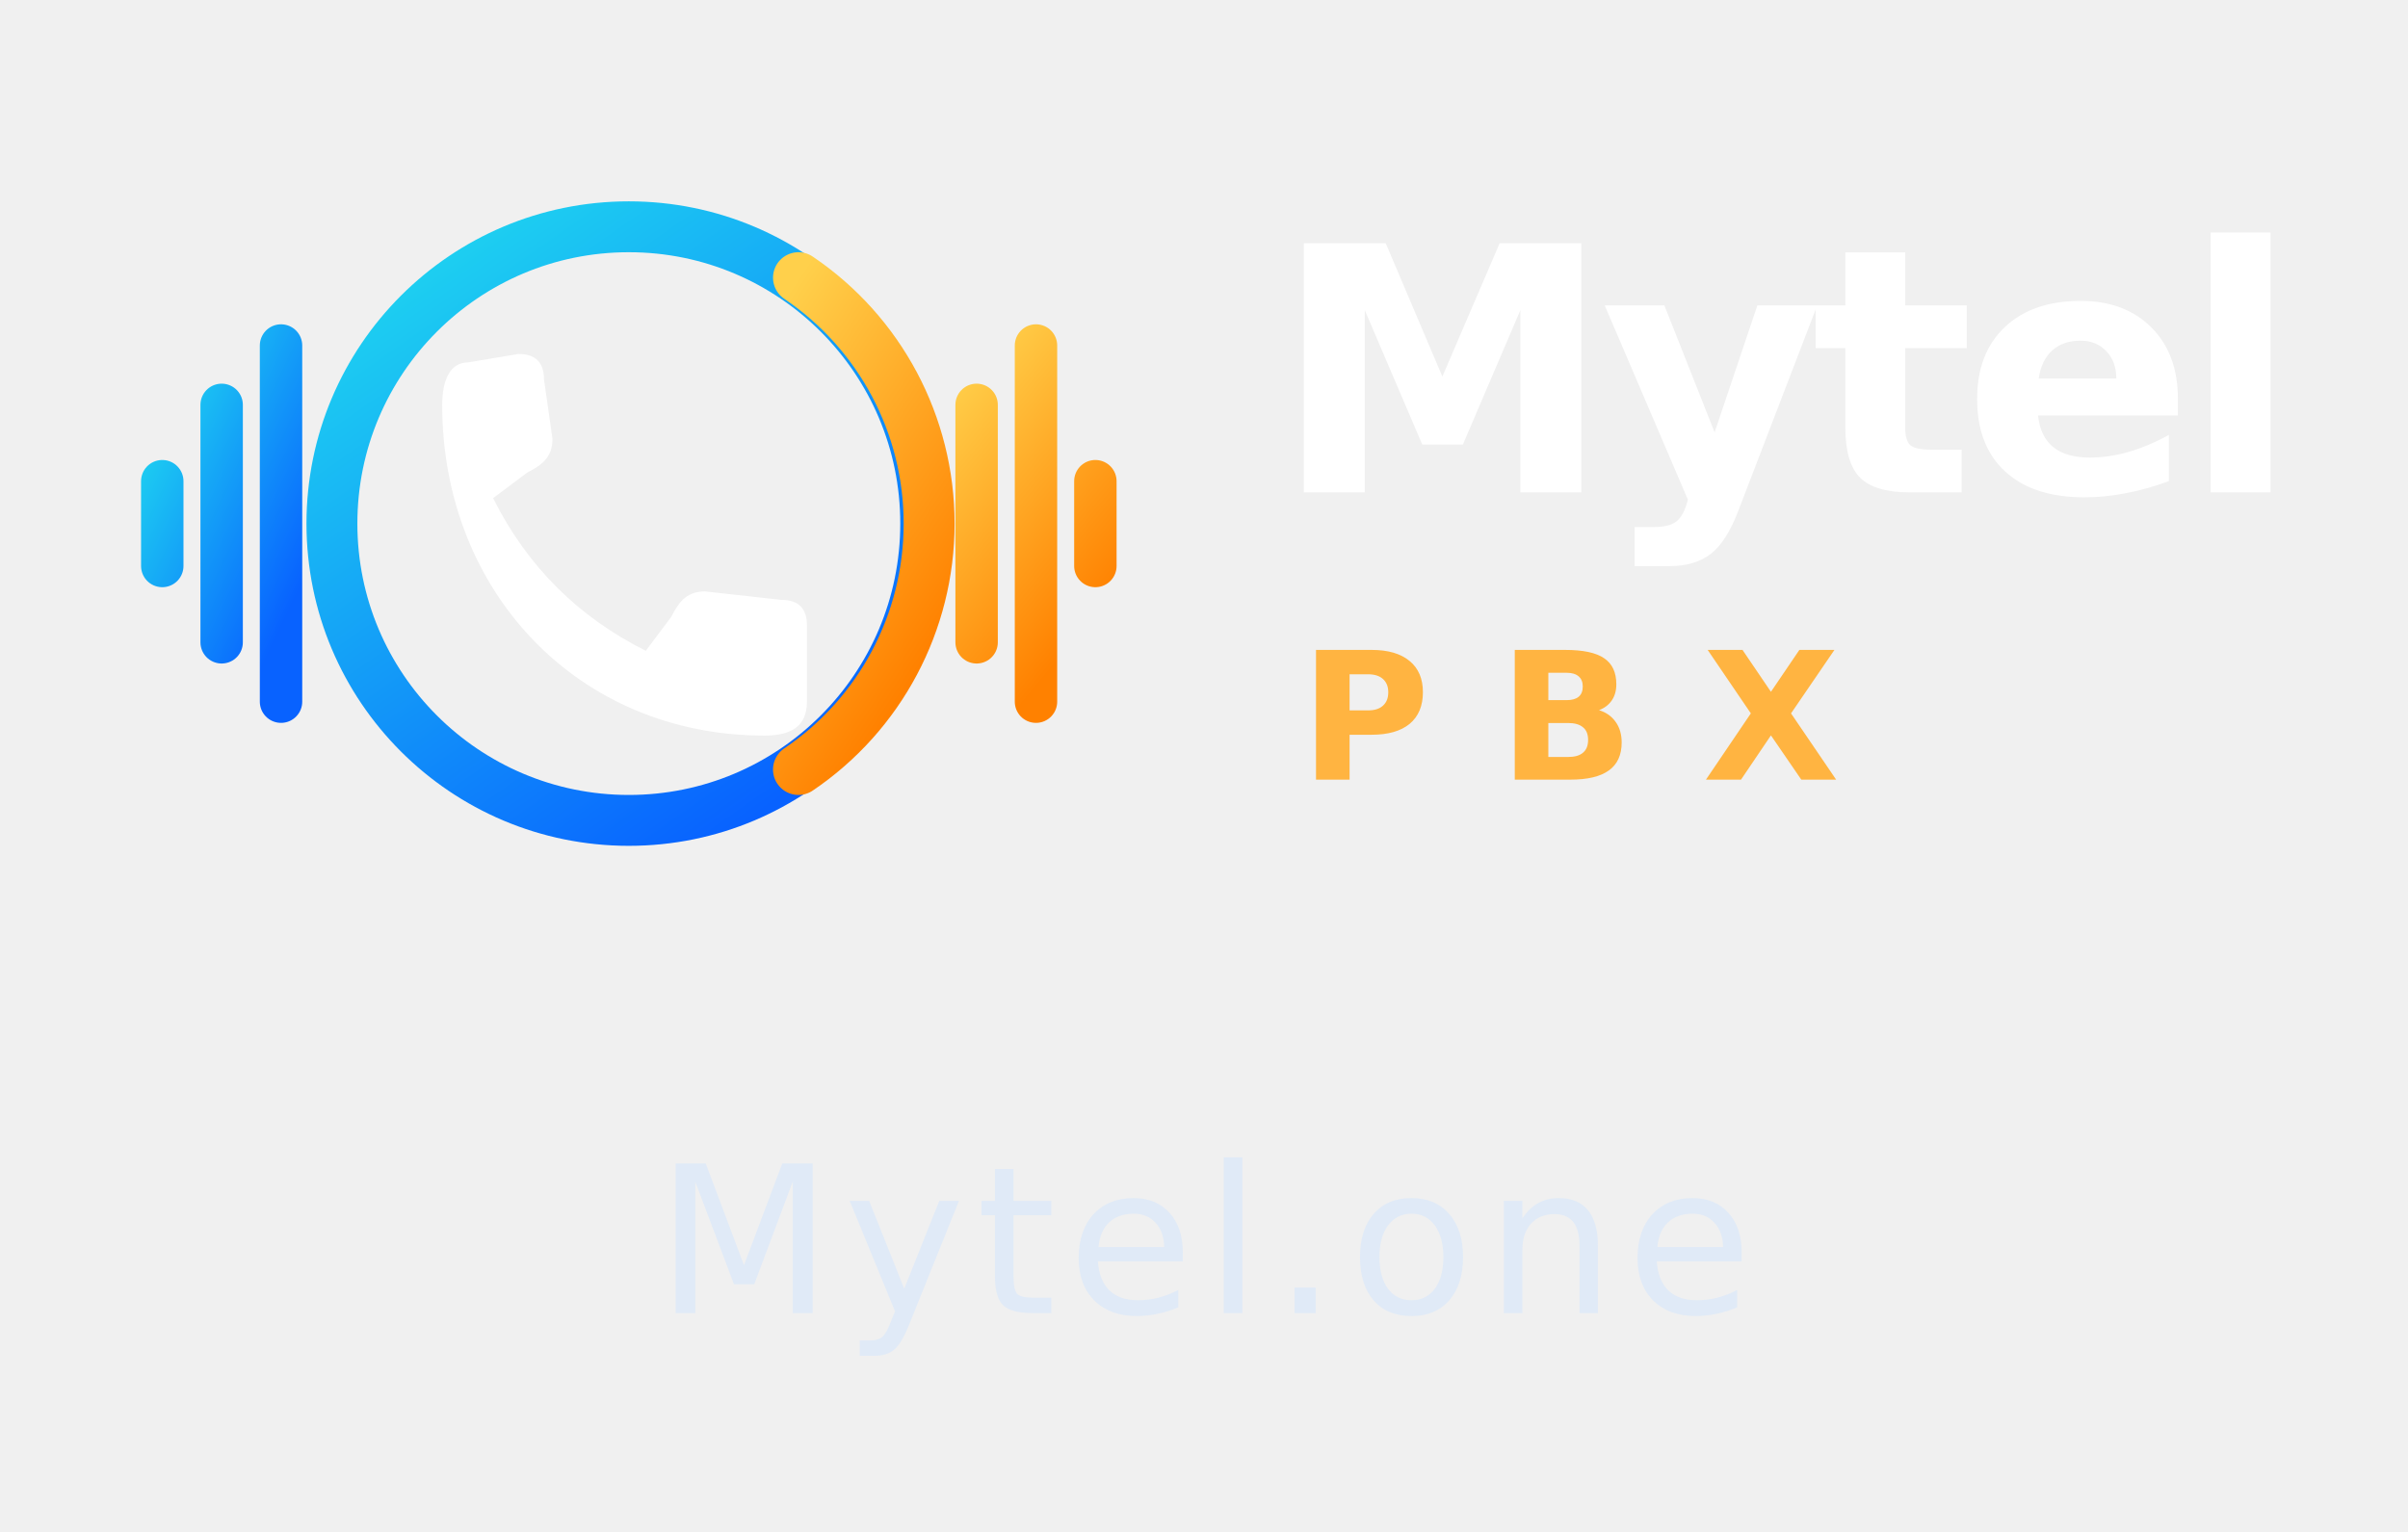
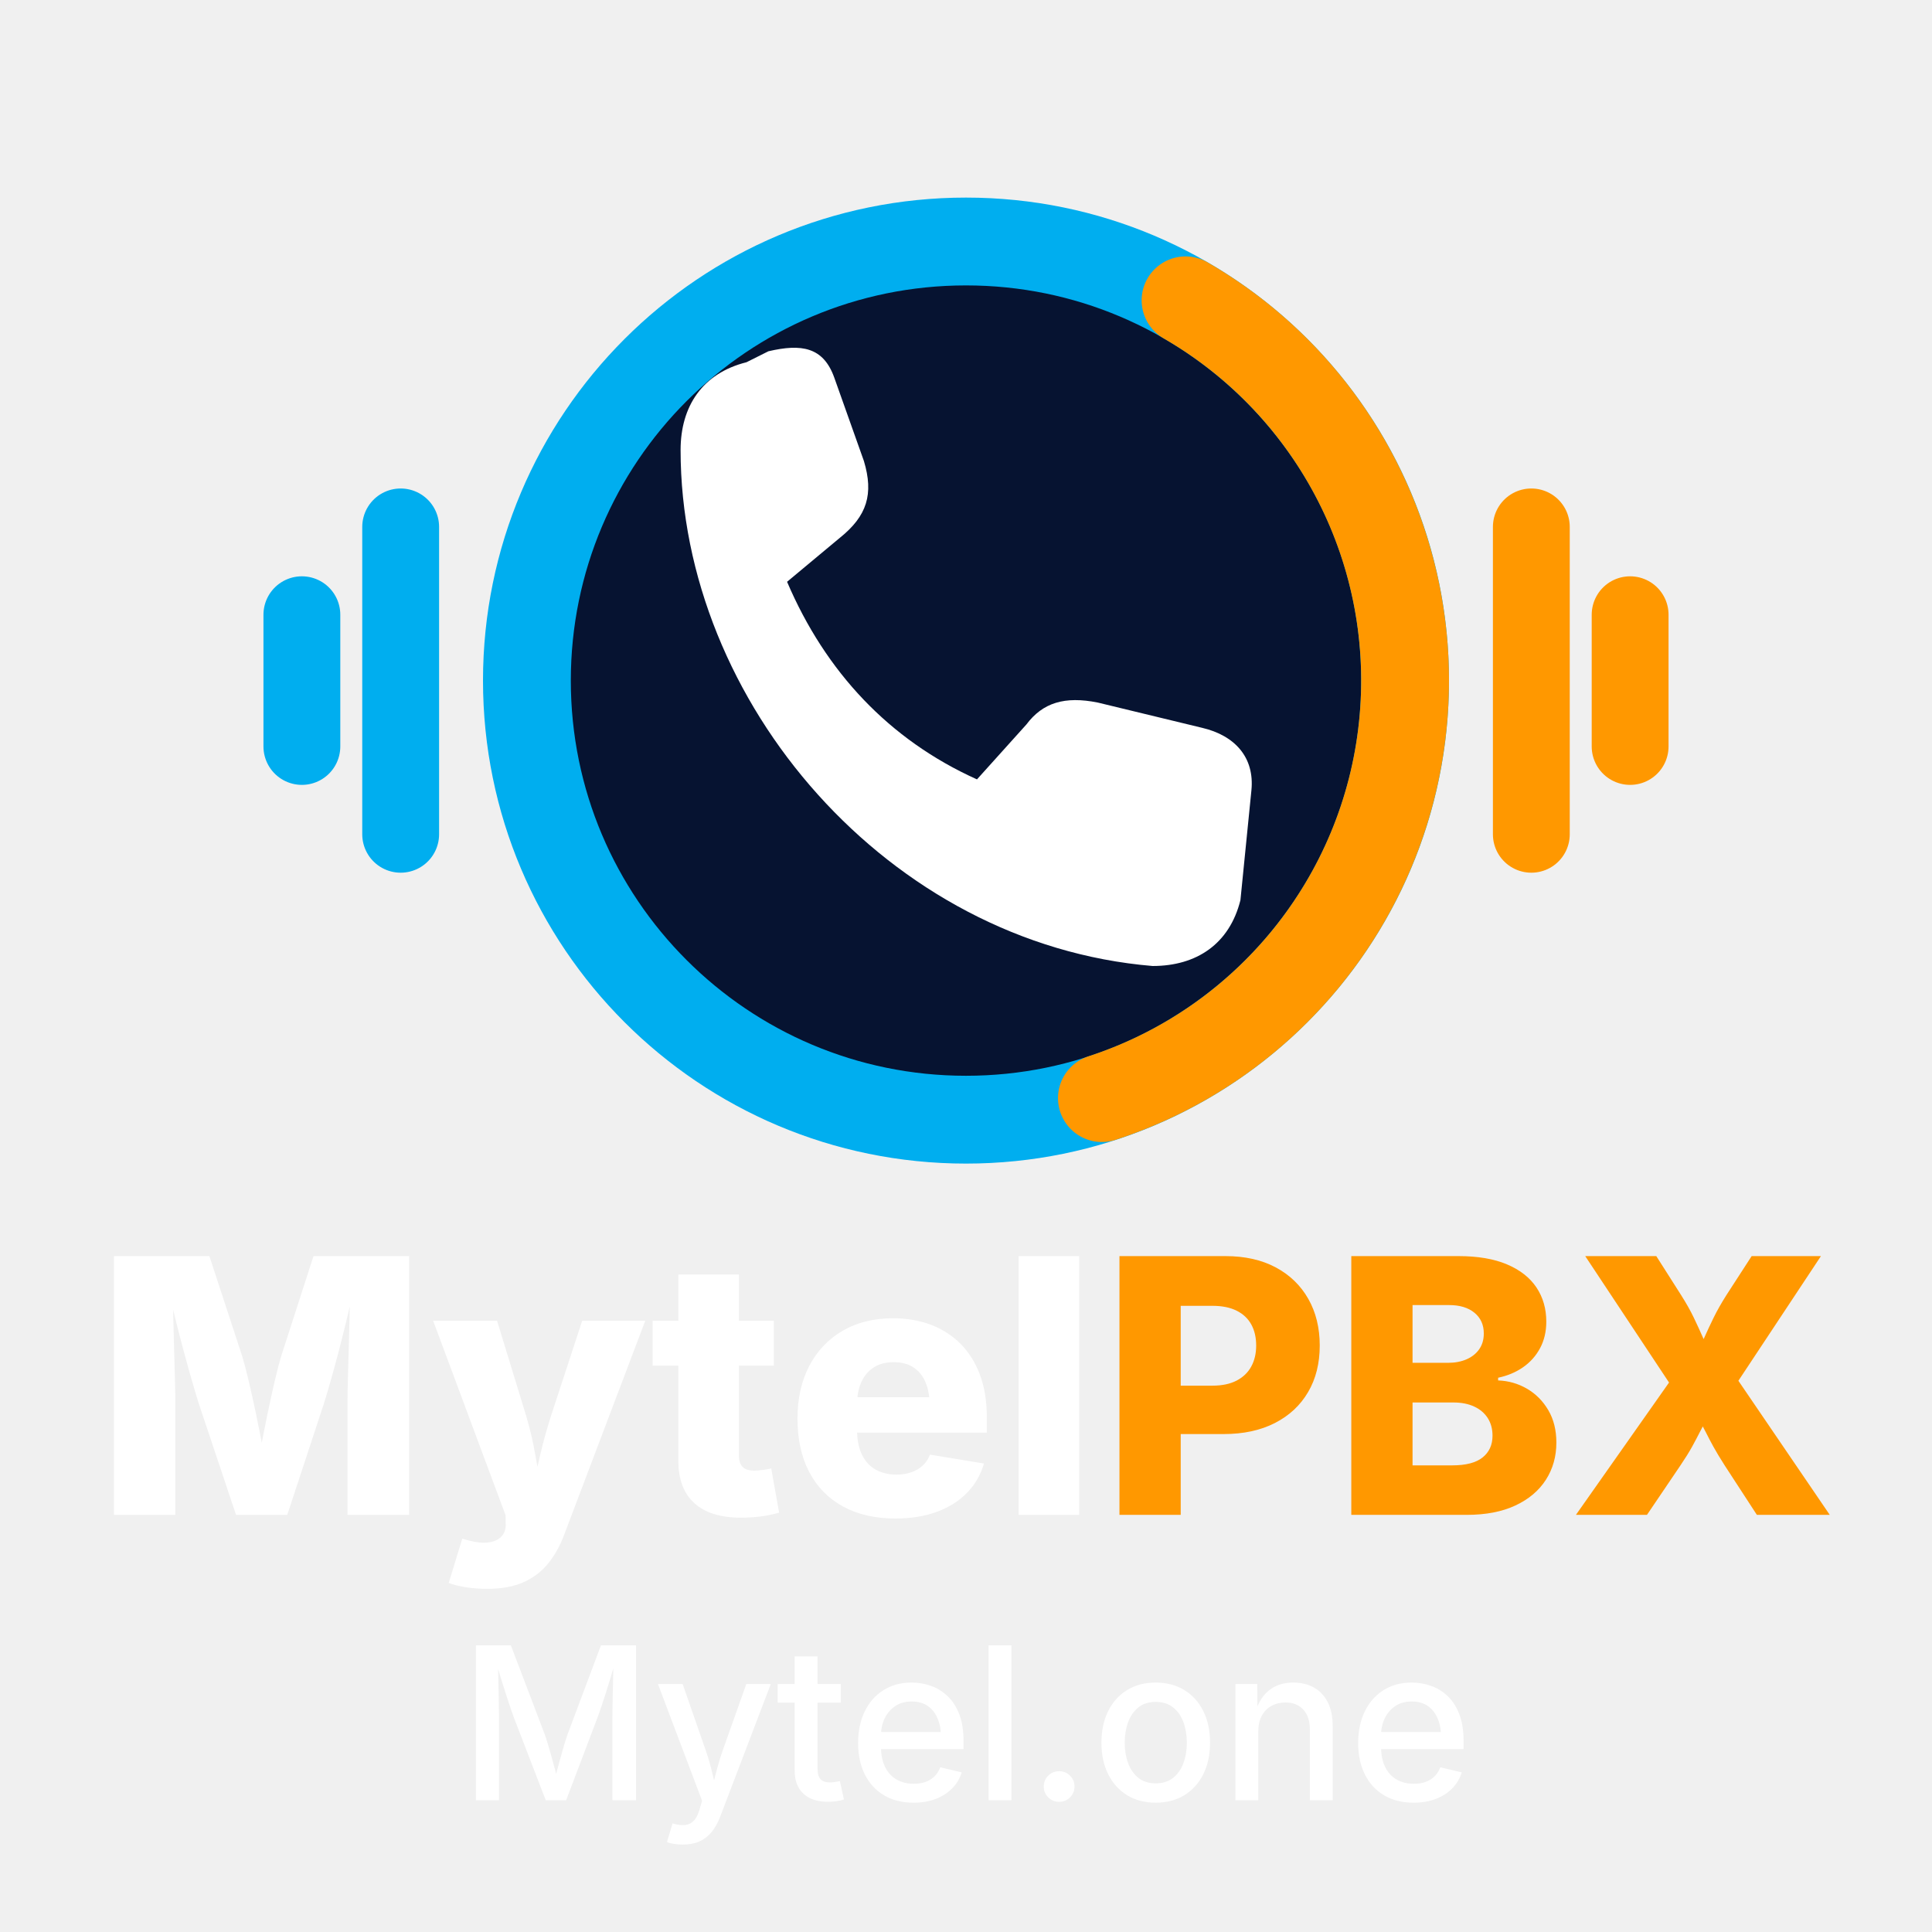
- <svg xmlns="http://www.w3.org/2000/svg" viewBox="0 0 176 112" width="176" height="112">
-   <defs>
-     <linearGradient id="blue" x1="0" y1="0" x2="0.7" y2="1">
-       <stop stop-color="#20deef" />
-       <stop offset="1" stop-color="#0862ff" />
-     </linearGradient>
-     <linearGradient id="orange" x1="0" y1="0" x2="0.4" y2="1">
-       <stop stop-color="#ffd04b" />
-       <stop offset="1" stop-color="#ff8100" />
-     </linearGradient>
-   </defs>
-   <g transform="translate(10 11) scale(.62)" fill="none" stroke-linecap="round">
-     <circle cx="58" cy="44" r="35" stroke="url(#blue)" stroke-width="6" />
-     <path d="M78 15 A35 35 0 0 1 78 73" stroke="url(#orange)" stroke-width="6" />
-     <path d="M3 39v10 M10 30v28 M17 23v42" stroke="url(#blue)" stroke-width="5" />
-     <path d="M99 30v28 M106 23v42 M113 39v10" stroke="url(#orange)" stroke-width="5" />
-     <path d="M39 25c-2 0-3 2-3 5 0 22 16 39 38 39 3 0 5-1 5-4v-9c0-2-1-3-3-3l-9-1c-2 0-3 1-4 3l-3 4c-8-4-14-10-18-18l4-3c2-1 3-2 3-4l-1-7c0-2-1-3-3-3z" fill="#ffffff" />
+ <svg xmlns="http://www.w3.org/2000/svg" width="176" height="176" viewBox="0 0 176 176" role="img" aria-labelledby="title desc">
+   <g transform="translate(24 -2)">
+     <g id="phone-and-signal" fill="none" stroke-linecap="round">
+       <circle cx="64" cy="64" r="40" fill="#061331" stroke="#00AEEF" stroke-width="8" />
+       <path d="M84 29.359 A40 40 0 0 1 76.381 102.035" stroke="#FF9800" stroke-width="8" />
+       <path d="M3.5 58v12 M12.5 50v28" stroke="#00AEEF" stroke-width="7" />
+       <path d="M115.5 50v28 M124.5 58v12" stroke="#FF9800" stroke-width="7" />
+       <path fill="#FFFFFF" d="M44 35 C40 36 38 39 38 43 C38 66 57 88 81 90 C85 90 88 88 89 84 L90 74 C90.3 71 88.5 69 85.5 68.3 L76 66 C73 65.4 71 66 69.5 68 L65 73 C57 69.4 51.2 63.2 47.7 55 L52.5 51 C55 49 55.6 47 54.7 44 L52 36.4 C51 33.6 49 33.3 46 34 Z" />
+     </g>
  </g>
-   <g font-family="'DejaVu Sans', sans-serif">
-     <text x="93" y="36" font-size="25" font-weight="700" letter-spacing="-.9" fill="#ffffff">Mytel</text>
-     <text x="95" y="57" font-size="13" font-weight="700" letter-spacing="5" fill="#ffb441">PBX</text>
-     <text x="88" y="96" text-anchor="middle" font-size="15" font-weight="500" letter-spacing=".8" fill="#e0eaf7">Mytel.one</text>
+   <g id="product-wordmark" aria-label="MytelPBX">
+     <path fill="#FFFFFF" d="M10.38 138V114.428H19.076L22.081 123.6Q22.335 124.446 22.662 125.825Q22.989 127.203 23.318 128.788Q23.646 130.373 23.927 131.847Q24.208 133.322 24.378 134.374H23.317Q23.49 133.334 23.765 131.863Q24.04 130.392 24.369 128.805Q24.698 127.218 25.021 125.834Q25.344 124.45 25.597 123.6L28.559 114.428H37.271V138H31.655V127.843Q31.655 127.056 31.687 125.816Q31.719 124.576 31.761 123.114Q31.803 121.653 31.839 120.172Q31.874 118.692 31.878 117.418H32.215Q31.919 118.823 31.553 120.327Q31.188 121.83 30.814 123.255Q30.44 124.68 30.099 125.869Q29.759 127.057 29.513 127.843L26.169 138H21.502L18.103 127.843Q17.858 127.061 17.515 125.878Q17.172 124.695 16.786 123.274Q16.4 121.853 16.026 120.345Q15.653 118.838 15.329 117.418H15.746Q15.754 118.665 15.79 120.138Q15.826 121.611 15.865 123.078Q15.905 124.545 15.939 125.795Q15.973 127.044 15.973 127.843V138Z M40.877 144.203 42.11 140.172 42.807 140.359Q43.81 140.617 44.558 140.502Q45.306 140.387 45.707 139.942Q46.108 139.497 46.066 138.773L46.056 138.035L39.457 120.313H45.279L47.926 128.962Q48.455 130.74 48.764 132.528Q49.073 134.316 49.496 136.364H48.367Q48.79 134.316 49.215 132.514Q49.64 130.712 50.202 128.962L53.037 120.313H58.783L51.376 139.86Q50.838 141.293 49.96 142.395Q49.082 143.497 47.731 144.118Q46.38 144.739 44.384 144.739Q43.372 144.739 42.434 144.593Q41.496 144.446 40.877 144.203Z M70.496 120.313V124.408H59.452V120.313ZM61.797 116.105H67.314V132.582Q67.314 133.288 67.647 133.629Q67.979 133.971 68.729 133.971Q69.01 133.971 69.526 133.902Q70.041 133.832 70.257 133.769L70.975 137.797Q70.039 138.063 69.17 138.16Q68.302 138.258 67.52 138.258Q64.709 138.258 63.253 136.933Q61.797 135.609 61.797 133.081Z M81.563 138.332Q78.795 138.332 76.792 137.235Q74.789 136.138 73.718 134.097Q72.648 132.056 72.648 129.227Q72.648 126.494 73.719 124.439Q74.79 122.385 76.748 121.238Q78.706 120.091 81.363 120.091Q83.228 120.091 84.788 120.678Q86.349 121.265 87.495 122.41Q88.64 123.554 89.268 125.235Q89.897 126.916 89.897 129.115V130.506H74.602V127.284H87.268L84.689 128.05Q84.689 126.814 84.317 125.931Q83.946 125.047 83.219 124.568Q82.492 124.09 81.411 124.09Q80.33 124.09 79.588 124.572Q78.845 125.055 78.461 125.916Q78.076 126.776 78.076 127.94V130.247Q78.076 131.607 78.522 132.519Q78.968 133.43 79.779 133.882Q80.59 134.333 81.663 134.333Q82.406 134.333 83.014 134.123Q83.622 133.913 84.059 133.508Q84.495 133.103 84.719 132.514L89.636 133.322Q89.201 134.843 88.112 135.97Q87.023 137.096 85.371 137.714Q83.719 138.332 81.563 138.332Z M98.309 114.428V138H92.793V114.428Z" />
+     <path fill="#FF9800" d="M101.98 138V114.428H111.635Q114.292 114.428 116.216 115.456Q118.14 116.485 119.182 118.322Q120.225 120.159 120.225 122.576Q120.225 125.005 119.164 126.815Q118.104 128.626 116.14 129.633Q114.175 130.639 111.471 130.639H105.483V126.23H110.451Q111.764 126.23 112.651 125.769Q113.537 125.309 113.985 124.488Q114.434 123.667 114.434 122.576Q114.434 121.46 113.985 120.649Q113.537 119.838 112.649 119.398Q111.761 118.957 110.443 118.957H107.559V138Z M123.1 138V114.428H132.872Q135.508 114.428 137.288 115.184Q139.068 115.94 139.966 117.284Q140.863 118.628 140.863 120.4Q140.863 121.751 140.301 122.806Q139.739 123.86 138.753 124.548Q137.767 125.236 136.474 125.508V125.754Q137.894 125.805 139.102 126.507Q140.309 127.209 141.045 128.461Q141.781 129.712 141.781 131.419Q141.781 133.311 140.828 134.801Q139.874 136.291 138.05 137.145Q136.226 138 133.61 138ZM128.679 133.491H132.292Q134.167 133.491 135.065 132.767Q135.964 132.044 135.964 130.786Q135.964 129.864 135.531 129.186Q135.098 128.508 134.299 128.135Q133.5 127.762 132.402 127.762H128.679ZM128.679 124.149H131.92Q132.861 124.149 133.595 123.831Q134.329 123.513 134.749 122.916Q135.17 122.319 135.17 121.473Q135.17 120.288 134.319 119.588Q133.467 118.889 132.015 118.889H128.679Z M143.563 138 153.496 123.884V128.134L144.41 114.428H150.884L153.131 117.96Q153.843 119.08 154.301 120.037Q154.76 120.995 155.139 121.861Q155.518 122.727 155.976 123.571H154.384Q154.866 122.731 155.252 121.865Q155.637 120.999 156.106 120.039Q156.574 119.08 157.285 117.96L159.571 114.428H165.882L157.017 127.816V123.809L166.686 138H160.047L157.109 133.487Q156.468 132.482 156.087 131.79Q155.707 131.098 155.414 130.508Q155.12 129.918 154.714 129.226H155.519Q155.128 129.907 154.827 130.503Q154.526 131.099 154.143 131.794Q153.761 132.49 153.089 133.487L150.034 138Z" />
+   </g>
+   <g id="website-wordmark" aria-label="Mytel.one">
+     <path fill="#FFFFFF" d="M43.354 164V149.886H46.539L49.618 157.982Q49.748 158.34 49.914 158.894Q50.08 159.447 50.26 160.091Q50.441 160.735 50.603 161.36Q50.766 161.985 50.884 162.488H50.43Q50.556 162.008 50.718 161.391Q50.879 160.774 51.06 160.126Q51.24 159.478 51.409 158.913Q51.578 158.348 51.708 157.982L54.745 149.886H57.939V164H55.791V156.408Q55.791 155.963 55.799 155.361Q55.807 154.759 55.824 154.082Q55.841 153.404 55.857 152.71Q55.873 152.016 55.88 151.38H56.044Q55.85 152.078 55.628 152.808Q55.406 153.538 55.191 154.221Q54.975 154.904 54.782 155.47Q54.589 156.036 54.453 156.408L51.572 164H49.717L46.792 156.408Q46.656 156.044 46.47 155.489Q46.284 154.935 46.066 154.26Q45.849 153.585 45.622 152.847Q45.396 152.109 45.169 151.38H45.359Q45.374 151.961 45.39 152.64Q45.406 153.319 45.419 154.008Q45.432 154.697 45.444 155.318Q45.456 155.94 45.456 156.408V164Z M60.76 167.807 61.267 166.108 61.503 166.171Q62.043 166.308 62.475 166.245Q62.906 166.182 63.223 165.844Q63.54 165.506 63.73 164.825L63.959 164.048L59.937 153.41H62.186L64.282 159.429Q64.632 160.433 64.864 161.424Q65.096 162.415 65.365 163.399H64.728Q64.998 162.415 65.25 161.418Q65.501 160.422 65.849 159.429L67.986 153.41H70.217L65.617 165.471Q65.295 166.318 64.827 166.89Q64.36 167.462 63.713 167.748Q63.065 168.035 62.211 168.035Q61.721 168.035 61.335 167.964Q60.949 167.893 60.76 167.807Z M76.59 153.41V155.104H70.845V153.41ZM72.392 150.89H74.476V161.135Q74.476 161.778 74.743 162.075Q75.011 162.373 75.631 162.373Q75.793 162.373 76.058 162.334Q76.323 162.296 76.512 162.258L76.882 163.928Q76.546 164.038 76.167 164.088Q75.787 164.138 75.423 164.138Q73.976 164.138 73.184 163.397Q72.392 162.656 72.392 161.307Z M83.224 164.221Q81.66 164.221 80.527 163.544Q79.393 162.868 78.782 161.646Q78.172 160.424 78.172 158.78Q78.172 157.149 78.772 155.91Q79.372 154.672 80.47 153.975Q81.568 153.277 83.044 153.277Q83.952 153.277 84.798 153.573Q85.645 153.87 86.317 154.506Q86.989 155.142 87.382 156.153Q87.775 157.165 87.775 158.598V159.337H79.331V157.781H86.701L85.728 158.295Q85.728 157.324 85.425 156.581Q85.123 155.838 84.529 155.419Q83.934 155.001 83.051 155.001Q82.167 155.001 81.541 155.427Q80.916 155.853 80.586 156.55Q80.257 157.247 80.257 158.07V159.127Q80.257 160.216 80.631 160.971Q81.005 161.725 81.681 162.111Q82.356 162.497 83.245 162.497Q83.828 162.497 84.304 162.33Q84.781 162.163 85.125 161.827Q85.469 161.491 85.652 160.995L87.607 161.457Q87.358 162.28 86.755 162.902Q86.152 163.525 85.257 163.873Q84.361 164.221 83.224 164.221Z M92.138 149.886V164H90.055V149.886Z M96.484 164.142Q95.899 164.142 95.492 163.736Q95.084 163.33 95.084 162.747Q95.084 162.164 95.492 161.758Q95.899 161.352 96.484 161.352Q97.069 161.352 97.477 161.758Q97.884 162.164 97.884 162.747Q97.884 163.33 97.477 163.736Q97.069 164.142 96.484 164.142Z M105.279 164.221Q103.788 164.221 102.676 163.538Q101.565 162.855 100.951 161.624Q100.338 160.394 100.338 158.764Q100.338 157.112 100.951 155.877Q101.565 154.643 102.676 153.96Q103.788 153.277 105.279 153.277Q106.777 153.277 107.89 153.96Q109.004 154.643 109.618 155.877Q110.232 157.112 110.232 158.764Q110.232 160.394 109.618 161.624Q109.004 162.855 107.89 163.538Q106.777 164.221 105.279 164.221ZM105.279 162.458Q106.245 162.458 106.876 161.952Q107.507 161.445 107.813 160.604Q108.119 159.764 108.119 158.761Q108.119 157.749 107.813 156.903Q107.507 156.057 106.876 155.548Q106.245 155.039 105.279 155.039Q104.318 155.039 103.694 155.548Q103.07 156.057 102.764 156.899Q102.458 157.741 102.458 158.761Q102.458 159.764 102.764 160.604Q103.07 161.445 103.694 161.952Q104.318 162.458 105.279 162.458Z M114.626 157.725V164H112.543V153.41H114.529L114.551 156.002H114.336Q114.797 154.582 115.677 153.929Q116.557 153.277 117.806 153.277Q118.887 153.277 119.696 153.73Q120.505 154.183 120.956 155.072Q121.407 155.96 121.407 157.271V164H119.323V157.531Q119.323 156.387 118.727 155.739Q118.132 155.091 117.093 155.091Q116.388 155.091 115.829 155.4Q115.269 155.708 114.948 156.296Q114.626 156.884 114.626 157.725Z M128.778 164.221Q127.214 164.221 126.081 163.544Q124.947 162.868 124.336 161.646Q123.726 160.424 123.726 158.78Q123.726 157.149 124.326 155.91Q124.926 154.672 126.024 153.975Q127.122 153.277 128.598 153.277Q129.506 153.277 130.352 153.573Q131.199 153.87 131.871 154.506Q132.543 155.142 132.936 156.153Q133.329 157.165 133.329 158.598V159.337H124.885V157.781H132.255L131.282 158.295Q131.282 157.324 130.979 156.581Q130.677 155.838 130.083 155.419Q129.488 155.001 128.605 155.001Q127.721 155.001 127.095 155.427Q126.47 155.853 126.14 156.55Q125.811 157.247 125.811 158.07V159.127Q125.811 160.216 126.185 160.971Q126.559 161.725 127.235 162.111Q127.91 162.497 128.799 162.497Q129.382 162.497 129.858 162.33Q130.335 162.163 130.679 161.827Q131.023 161.491 131.206 160.995L133.161 161.457Q132.912 162.28 132.309 162.902Q131.706 163.525 130.811 163.873Q129.915 164.221 128.778 164.221Z" />
  </g>
</svg>
